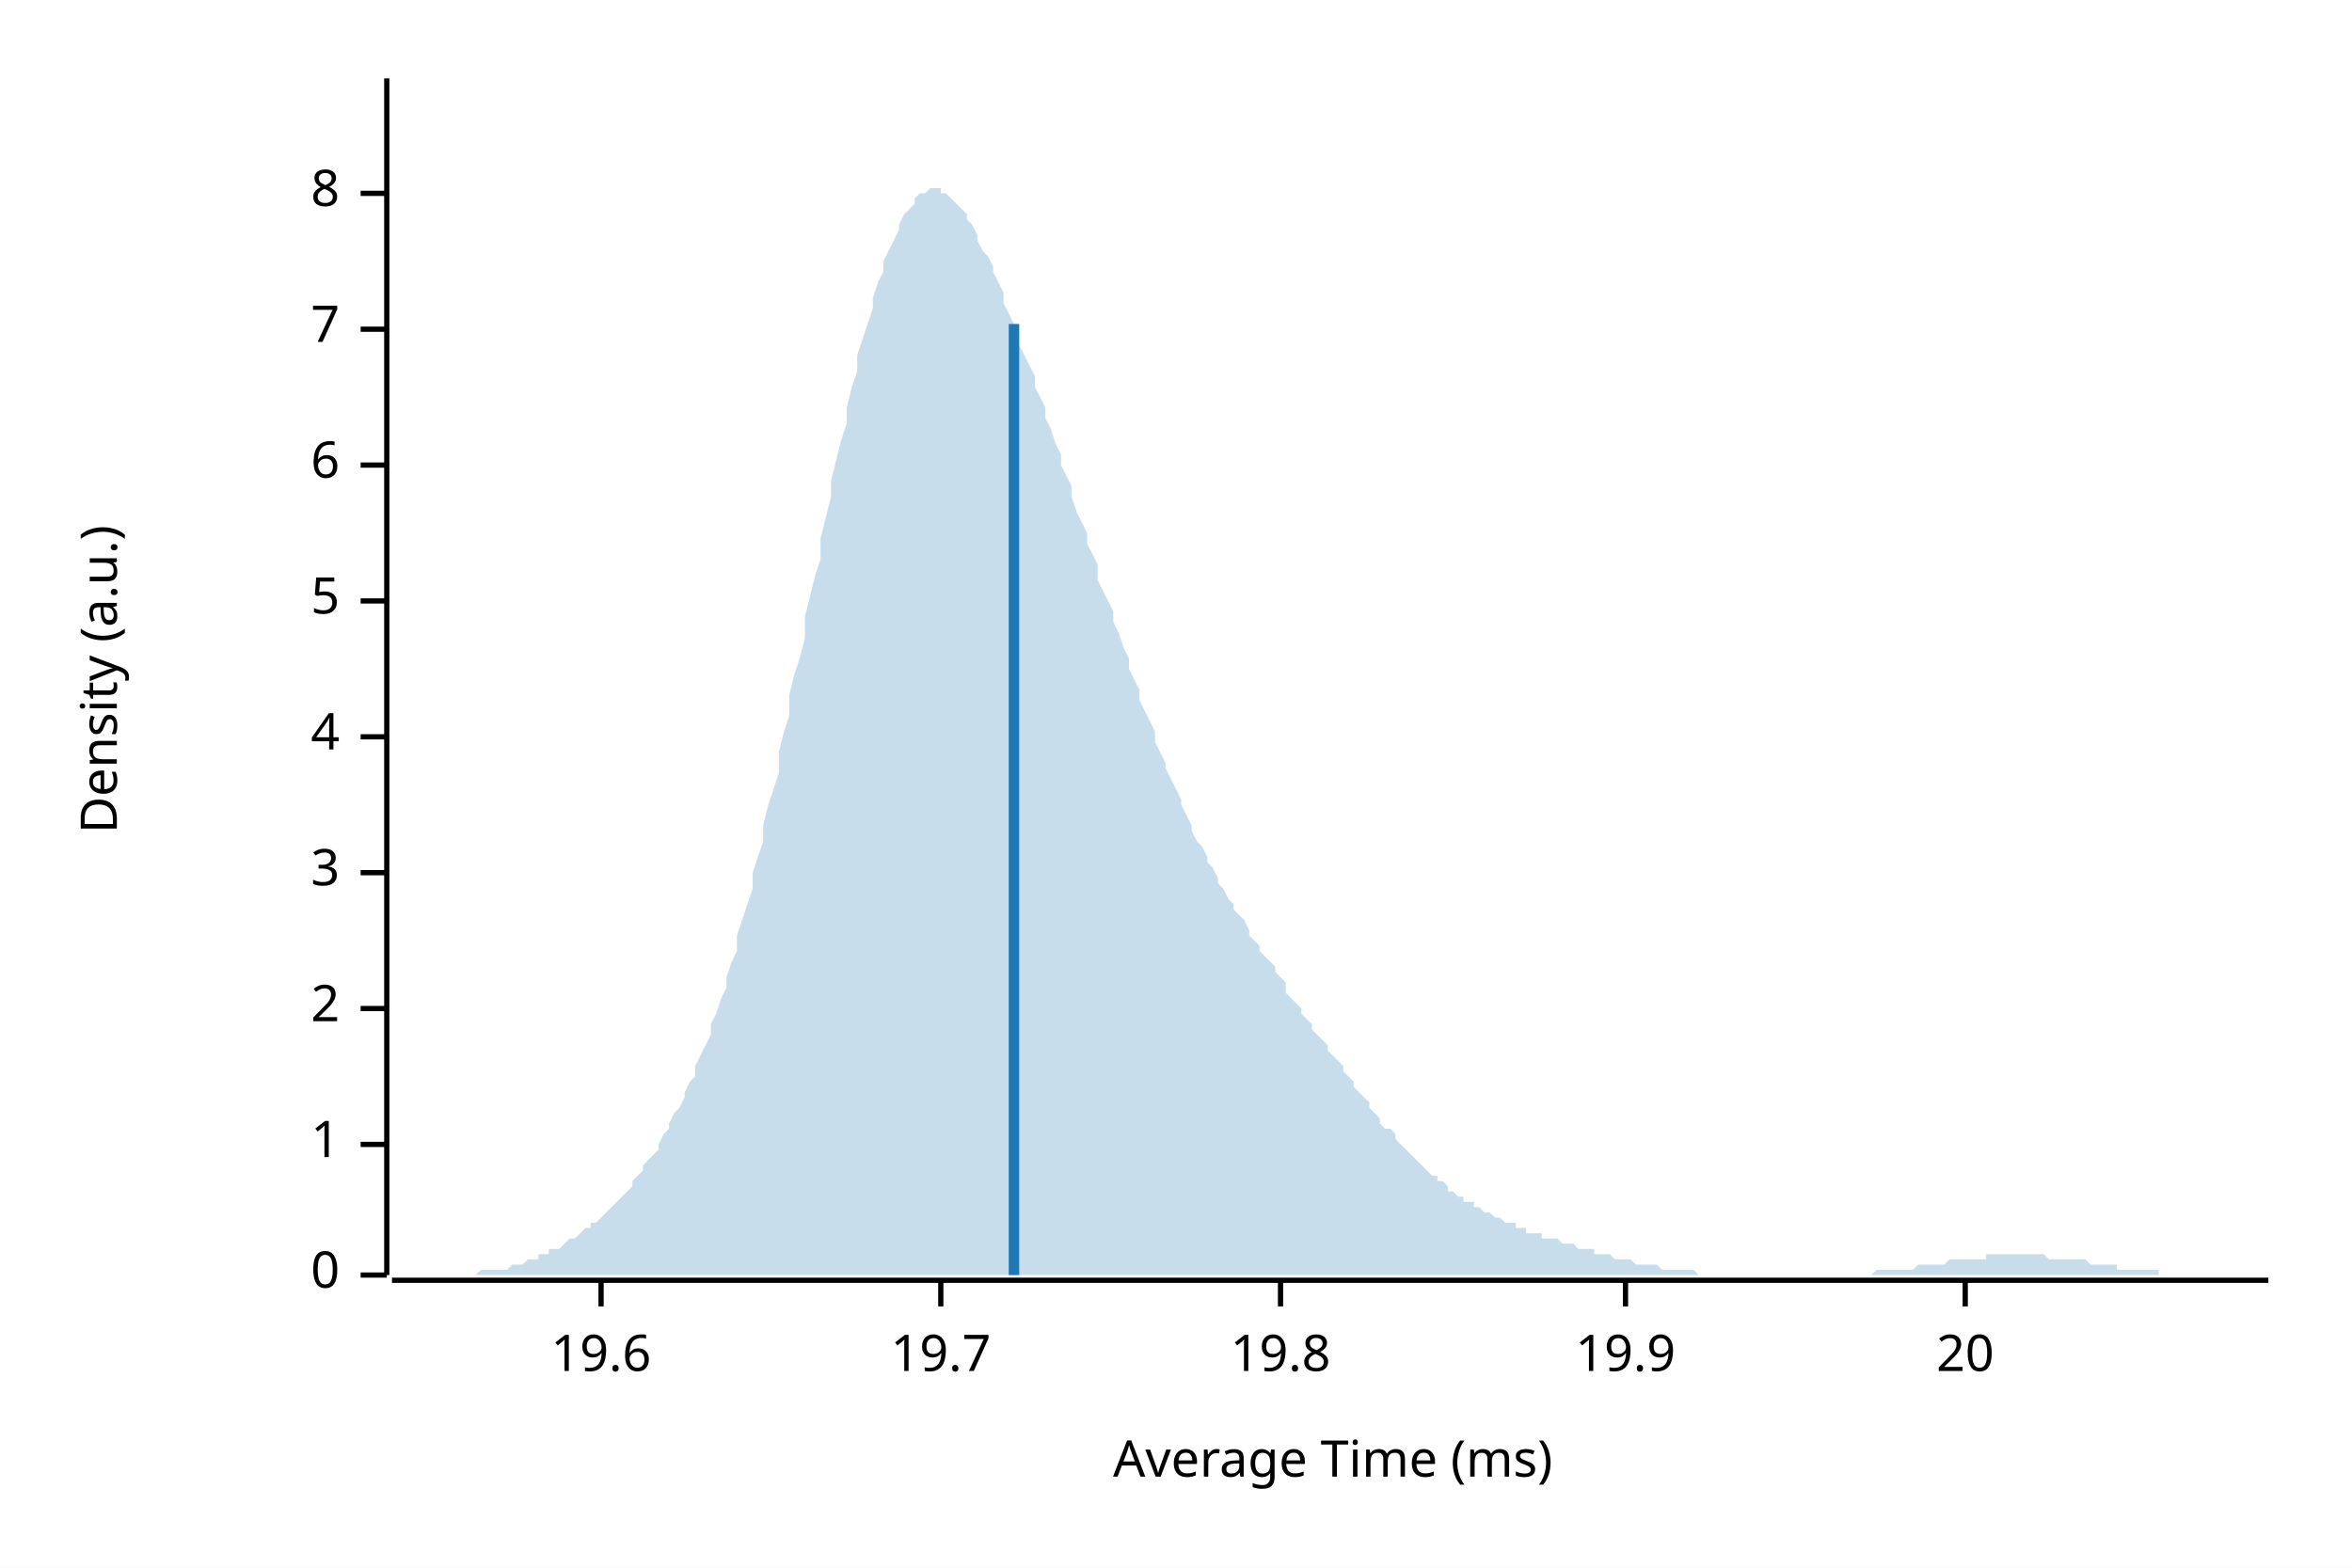
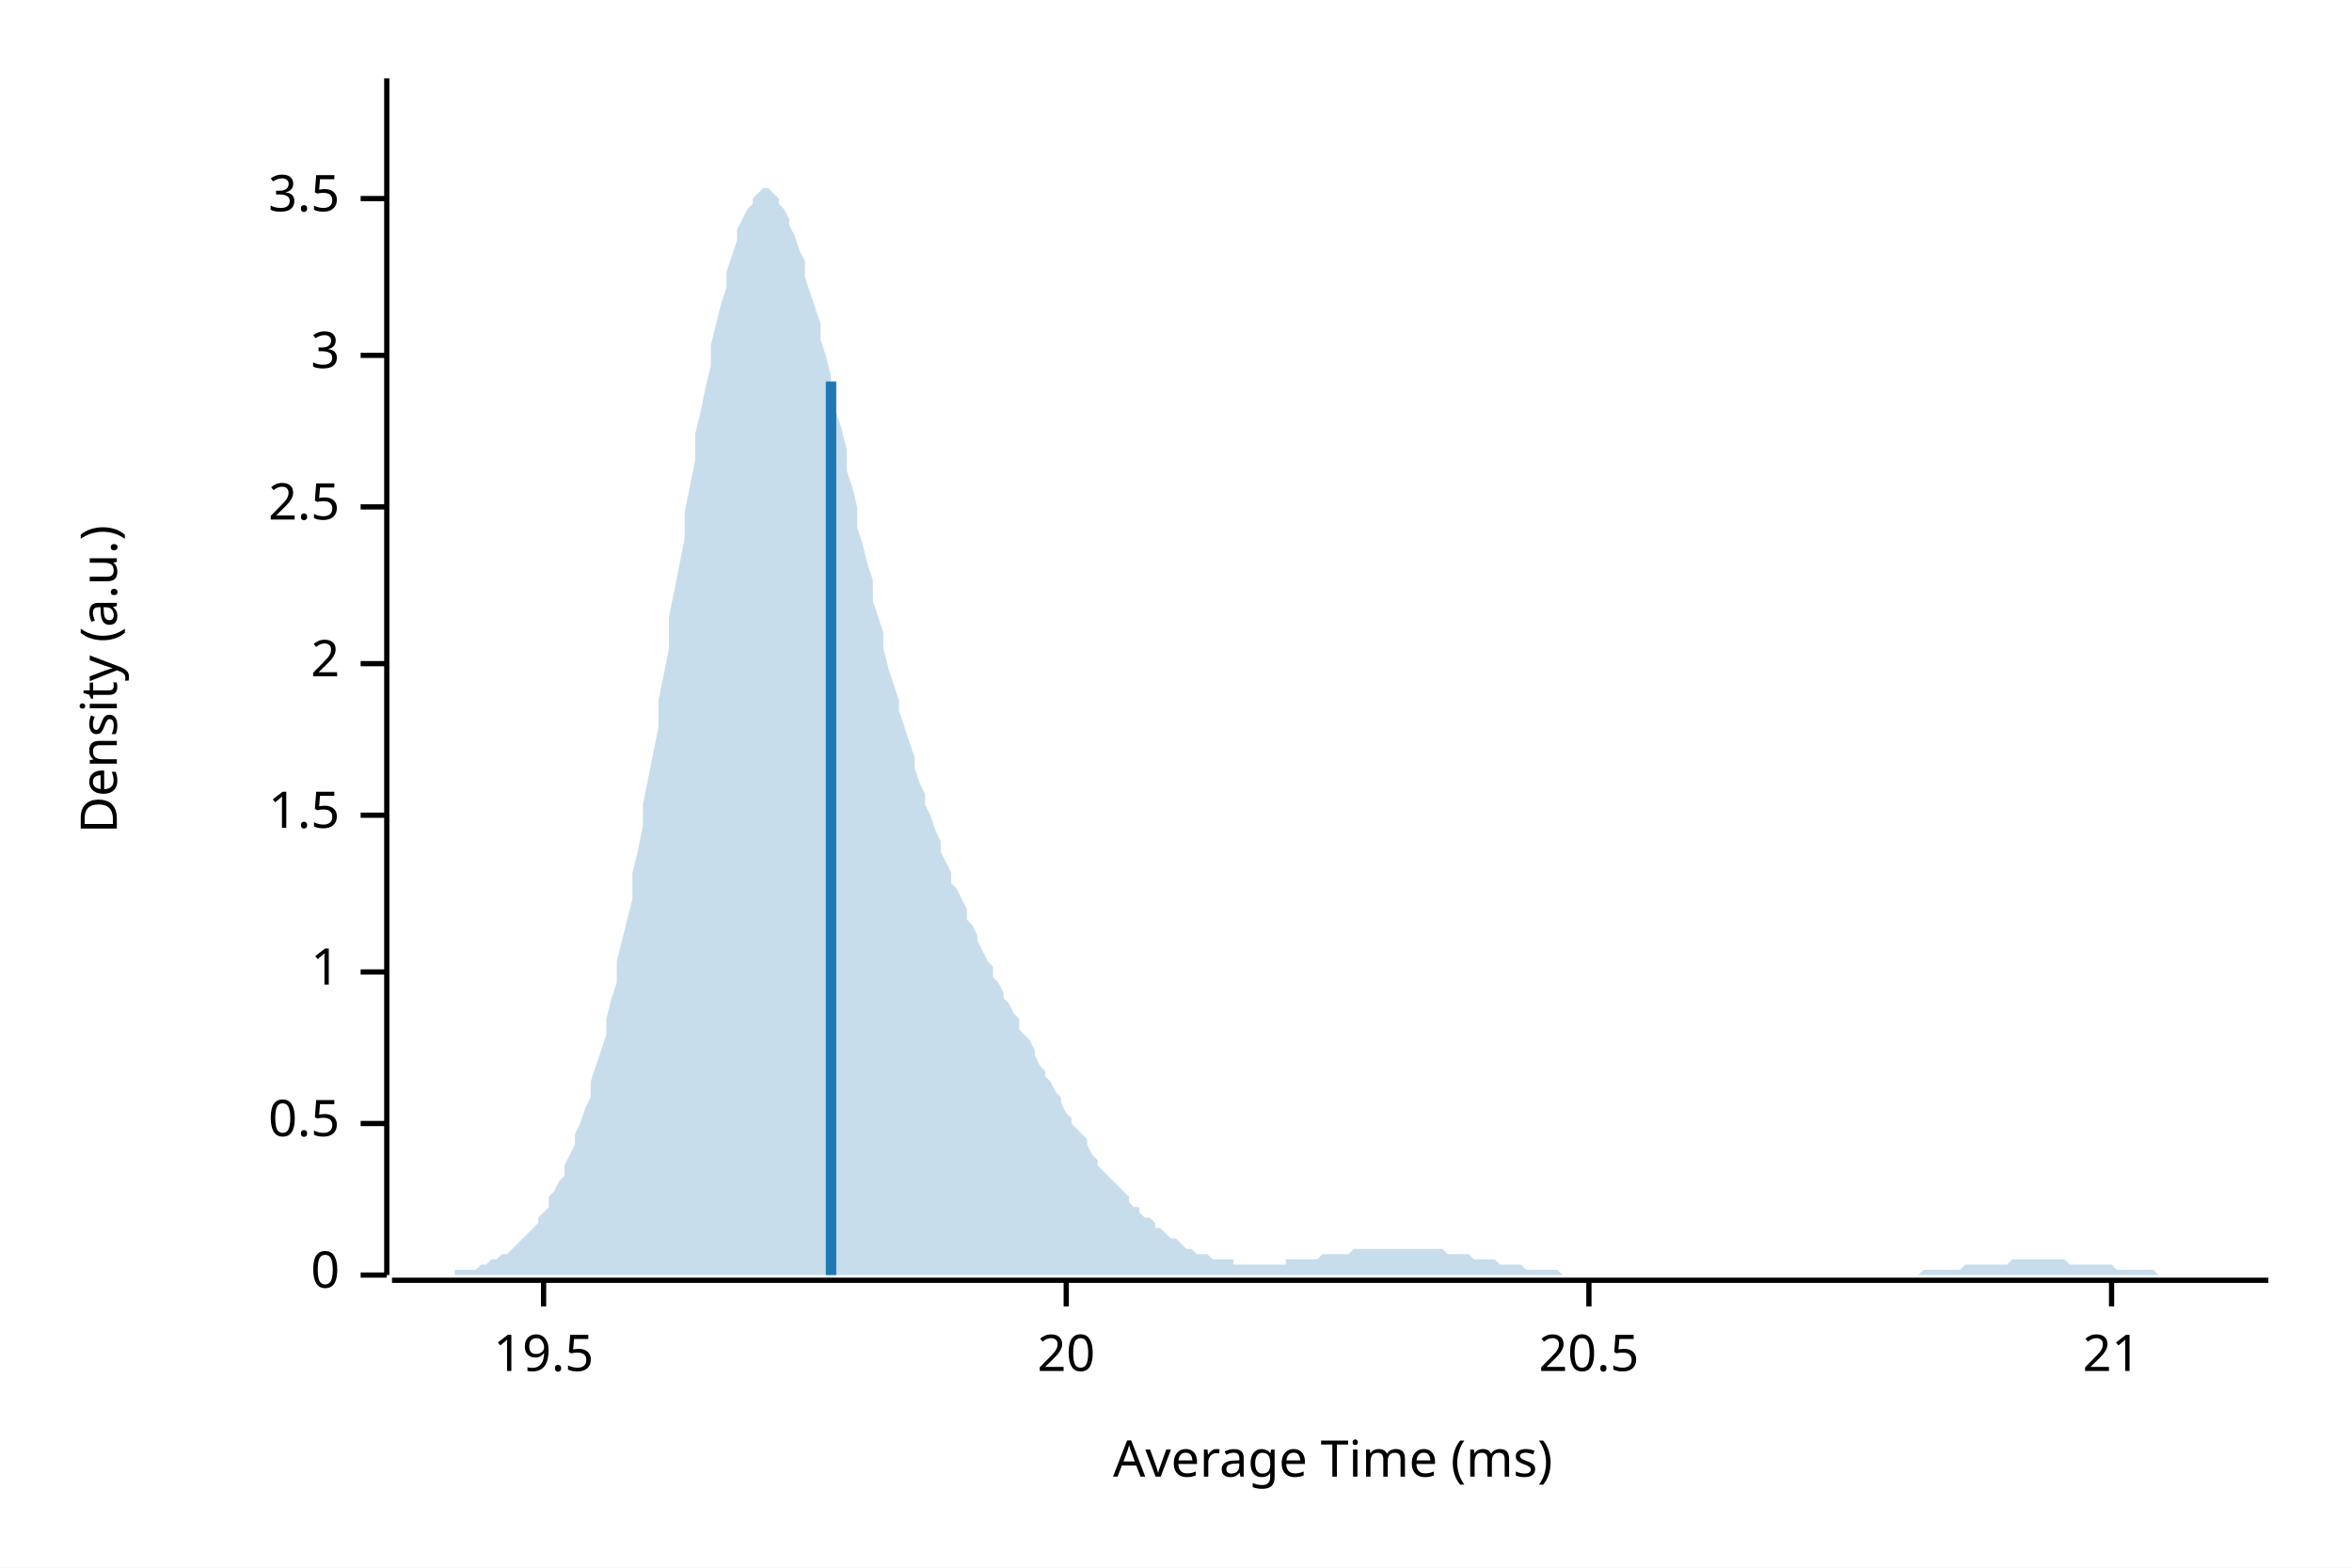
<svg xmlns="http://www.w3.org/2000/svg" width="450" height="300" viewBox="0 0 450 300">
  <rect width="100%" height="100%" fill="white" />
  <text x="15" y="130" dy="0.76em" text-anchor="middle" font-family="sans-serif" font-size="9.677" opacity="1" fill="#000000" transform="rotate(270, 15, 130)">
Density (a.u.)
</text>
  <text x="255" y="285" dy="-0.5ex" text-anchor="middle" font-family="sans-serif" font-size="9.677" opacity="1" fill="#000000">
Average Time (ms)
</text>
  <polyline fill="none" opacity="1" stroke="#000000" stroke-width="1" points="74,15 74,244 " />
  <text x="65" y="244" dy="0.5ex" text-anchor="end" font-family="sans-serif" font-size="9.677" opacity="1" fill="#000000">
0
</text>
  <polyline fill="none" opacity="1" stroke="#000000" stroke-width="1" points="69,244 74,244 " />
-   <text x="65" y="219" dy="0.5ex" text-anchor="end" font-family="sans-serif" font-size="9.677" opacity="1" fill="#000000">
+   <text x="65" y="215" dy="0.5ex" text-anchor="end" font-family="sans-serif" font-size="9.677" opacity="1" fill="#000000">
+ 0.5
+ </text>
+   <polyline fill="none" opacity="1" stroke="#000000" stroke-width="1" points="69,215 74,215 " />
+   <text x="65" y="186" dy="0.5ex" text-anchor="end" font-family="sans-serif" font-size="9.677" opacity="1" fill="#000000">
1
</text>
-   <polyline fill="none" opacity="1" stroke="#000000" stroke-width="1" points="69,219 74,219 " />
-   <text x="65" y="193" dy="0.5ex" text-anchor="end" font-family="sans-serif" font-size="9.677" opacity="1" fill="#000000">
+   <polyline fill="none" opacity="1" stroke="#000000" stroke-width="1" points="69,186 74,186 " />
+   <text x="65" y="156" dy="0.5ex" text-anchor="end" font-family="sans-serif" font-size="9.677" opacity="1" fill="#000000">
+ 1.5
+ </text>
+   <polyline fill="none" opacity="1" stroke="#000000" stroke-width="1" points="69,156 74,156 " />
+   <text x="65" y="127" dy="0.5ex" text-anchor="end" font-family="sans-serif" font-size="9.677" opacity="1" fill="#000000">
2
</text>
-   <polyline fill="none" opacity="1" stroke="#000000" stroke-width="1" points="69,193 74,193 " />
-   <text x="65" y="167" dy="0.5ex" text-anchor="end" font-family="sans-serif" font-size="9.677" opacity="1" fill="#000000">
+   <polyline fill="none" opacity="1" stroke="#000000" stroke-width="1" points="69,127 74,127 " />
+   <text x="65" y="97" dy="0.5ex" text-anchor="end" font-family="sans-serif" font-size="9.677" opacity="1" fill="#000000">
+ 2.5
+ </text>
+   <polyline fill="none" opacity="1" stroke="#000000" stroke-width="1" points="69,97 74,97 " />
+   <text x="65" y="68" dy="0.5ex" text-anchor="end" font-family="sans-serif" font-size="9.677" opacity="1" fill="#000000">
3
</text>
-   <polyline fill="none" opacity="1" stroke="#000000" stroke-width="1" points="69,167 74,167 " />
-   <text x="65" y="141" dy="0.5ex" text-anchor="end" font-family="sans-serif" font-size="9.677" opacity="1" fill="#000000">
- 4
+   <polyline fill="none" opacity="1" stroke="#000000" stroke-width="1" points="69,68 74,68 " />
+   <text x="65" y="38" dy="0.5ex" text-anchor="end" font-family="sans-serif" font-size="9.677" opacity="1" fill="#000000">
+ 3.5
</text>
-   <polyline fill="none" opacity="1" stroke="#000000" stroke-width="1" points="69,141 74,141 " />
-   <text x="65" y="115" dy="0.5ex" text-anchor="end" font-family="sans-serif" font-size="9.677" opacity="1" fill="#000000">
- 5
+   <polyline fill="none" opacity="1" stroke="#000000" stroke-width="1" points="69,38 74,38 " />
+   <polyline fill="none" opacity="1" stroke="#000000" stroke-width="1" points="75,245 434,245 " />
+   <text x="104" y="255" dy="0.76em" text-anchor="middle" font-family="sans-serif" font-size="9.677" opacity="1" fill="#000000">
+ 19.5
</text>
-   <polyline fill="none" opacity="1" stroke="#000000" stroke-width="1" points="69,115 74,115 " />
-   <text x="65" y="89" dy="0.5ex" text-anchor="end" font-family="sans-serif" font-size="9.677" opacity="1" fill="#000000">
- 6
- </text>
-   <polyline fill="none" opacity="1" stroke="#000000" stroke-width="1" points="69,89 74,89 " />
-   <text x="65" y="63" dy="0.5ex" text-anchor="end" font-family="sans-serif" font-size="9.677" opacity="1" fill="#000000">
- 7
- </text>
-   <polyline fill="none" opacity="1" stroke="#000000" stroke-width="1" points="69,63 74,63 " />
-   <text x="65" y="37" dy="0.5ex" text-anchor="end" font-family="sans-serif" font-size="9.677" opacity="1" fill="#000000">
- 8
- </text>
-   <polyline fill="none" opacity="1" stroke="#000000" stroke-width="1" points="69,37 74,37 " />
-   <polyline fill="none" opacity="1" stroke="#000000" stroke-width="1" points="75,245 434,245 " />
-   <text x="115" y="255" dy="0.76em" text-anchor="middle" font-family="sans-serif" font-size="9.677" opacity="1" fill="#000000">
- 19.6
- </text>
-   <polyline fill="none" opacity="1" stroke="#000000" stroke-width="1" points="115,245 115,250 " />
-   <text x="180" y="255" dy="0.76em" text-anchor="middle" font-family="sans-serif" font-size="9.677" opacity="1" fill="#000000">
- 19.7
- </text>
-   <polyline fill="none" opacity="1" stroke="#000000" stroke-width="1" points="180,245 180,250 " />
-   <text x="245" y="255" dy="0.76em" text-anchor="middle" font-family="sans-serif" font-size="9.677" opacity="1" fill="#000000">
- 19.8
- </text>
-   <polyline fill="none" opacity="1" stroke="#000000" stroke-width="1" points="245,245 245,250 " />
-   <text x="311" y="255" dy="0.76em" text-anchor="middle" font-family="sans-serif" font-size="9.677" opacity="1" fill="#000000">
- 19.9
- </text>
-   <polyline fill="none" opacity="1" stroke="#000000" stroke-width="1" points="311,245 311,250 " />
-   <text x="376" y="255" dy="0.76em" text-anchor="middle" font-family="sans-serif" font-size="9.677" opacity="1" fill="#000000">
+   <polyline fill="none" opacity="1" stroke="#000000" stroke-width="1" points="104,245 104,250 " />
+   <text x="204" y="255" dy="0.76em" text-anchor="middle" font-family="sans-serif" font-size="9.677" opacity="1" fill="#000000">
20
</text>
-   <polyline fill="none" opacity="1" stroke="#000000" stroke-width="1" points="376,245 376,250 " />
-   <polygon opacity="0.25" fill="#1F78B4" points="75,244 75,244 76,244 77,244 77,244 78,244 79,244 80,244 80,244 81,244 82,244 82,244 83,244 84,244 85,244 85,244 86,244 87,244 87,244 88,244 89,244 90,244 90,244 91,244 92,243 92,243 93,243 94,243 95,243 95,243 96,243 97,243 98,242 98,242 99,242 100,242 100,242 101,241 102,241 103,241 103,240 104,240 105,240 105,239 106,239 107,239 108,238 108,238 109,237 110,237 110,237 111,236 112,235 113,235 113,234 114,234 115,233 116,232 116,232 117,231 118,230 118,230 119,229 120,228 121,227 121,226 122,225 123,224 123,223 124,222 125,221 126,220 126,219 127,217 128,216 128,215 129,213 130,212 131,210 131,209 132,207 133,206 133,204 134,202 135,200 136,198 136,196 137,194 138,191 139,189 139,187 140,184 141,182 141,179 142,176 143,173 144,170 144,167 145,164 146,161 146,158 147,154 148,151 149,148 149,144 150,140 151,137 151,133 152,129 153,126 154,122 154,118 155,114 156,110 157,107 157,103 158,99 159,95 159,92 160,88 161,84 162,81 162,78 163,74 164,71 164,68 165,65 166,62 167,59 167,57 168,54 169,52 169,50 170,48 171,46 172,44 172,43 173,41 174,40 175,39 175,38 176,37 177,37 177,37 178,36 179,36 180,36 180,37 181,37 182,38 182,38 183,39 184,40 185,41 185,42 186,43 187,45 187,46 188,48 189,49 190,51 190,52 191,54 192,56 192,58 193,60 194,62 195,64 195,66 196,68 197,70 198,72 198,74 199,76 200,78 200,80 201,82 202,85 203,87 203,89 204,91 205,93 205,95 206,98 207,100 208,102 208,104 209,106 210,108 210,111 211,113 212,115 213,117 213,119 214,121 215,124 216,126 216,128 217,130 218,132 218,134 219,136 220,138 221,140 221,142 222,144 223,146 223,147 224,149 225,151 226,153 226,154 227,156 228,158 228,159 229,161 230,162 231,164 231,165 232,166 233,168 233,169 234,170 235,172 236,173 236,174 237,175 238,176 239,178 239,179 240,180 241,181 241,182 242,183 243,184 244,185 244,186 245,187 246,188 246,190 247,191 248,192 249,193 249,194 250,195 251,196 251,197 252,198 253,199 254,200 254,201 255,202 256,203 257,204 257,205 258,206 259,207 259,208 260,209 261,210 262,211 262,212 263,213 264,214 264,215 265,216 266,216 267,217 267,218 268,219 269,220 269,220 270,221 271,222 272,223 272,223 273,224 274,225 275,225 275,226 276,226 277,227 277,228 278,228 279,229 280,229 280,230 281,230 282,230 282,231 283,231 284,232 285,232 285,232 286,233 287,233 287,233 288,234 289,234 290,234 290,235 291,235 292,235 292,236 293,236 294,236 295,236 295,237 296,237 297,237 298,237 298,237 299,238 300,238 300,238 301,238 302,239 303,239 303,239 304,239 305,239 305,240 306,240 307,240 308,240 308,240 309,241 310,241 310,241 311,241 312,241 313,242 313,242 314,242 315,242 316,242 316,242 317,242 318,243 318,243 319,243 320,243 321,243 321,243 322,243 323,243 323,243 324,243 325,244 326,244 326,244 327,244 328,244 328,244 329,244 330,244 331,244 331,244 332,244 333,244 333,244 334,244 335,244 336,244 336,244 337,244 338,244 339,244 339,244 340,244 341,244 341,244 342,244 343,244 344,244 344,244 345,244 346,244 346,244 347,244 348,244 349,244 349,244 350,244 351,244 351,244 352,244 353,244 354,244 354,244 355,244 356,244 357,244 357,244 358,244 359,243 359,243 360,243 361,243 362,243 362,243 363,243 364,243 364,243 365,243 366,243 367,242 367,242 368,242 369,242 369,242 370,242 371,242 372,242 372,242 373,241 374,241 375,241 375,241 376,241 377,241 377,241 378,241 379,241 380,241 380,240 381,240 382,240 382,240 383,240 384,240 385,240 385,240 386,240 387,240 387,240 388,240 389,240 390,240 390,240 391,240 392,241 392,241 393,241 394,241 395,241 395,241 396,241 397,241 398,241 398,241 399,241 400,242 400,242 401,242 402,242 403,242 403,242 404,242 405,242 405,243 406,243 407,243 408,243 408,243 409,243 410,243 410,243 411,243 412,243 413,243 413,244 414,244 415,244 416,244 416,244 417,244 418,244 418,244 419,244 420,244 421,244 421,244 422,244 423,244 423,244 424,244 425,244 426,244 426,244 427,244 428,244 428,244 429,244 430,244 431,244 431,244 432,244 433,244 434,244 434,244 75,244 " />
-   <polyline fill="none" opacity="1" stroke="#1F78B4" stroke-width="2" points="194,244 194,62 " />
+   <polyline fill="none" opacity="1" stroke="#000000" stroke-width="1" points="204,245 204,250 " />
+   <text x="304" y="255" dy="0.76em" text-anchor="middle" font-family="sans-serif" font-size="9.677" opacity="1" fill="#000000">
+ 20.5
+ </text>
+   <polyline fill="none" opacity="1" stroke="#000000" stroke-width="1" points="304,245 304,250 " />
+   <text x="404" y="255" dy="0.76em" text-anchor="middle" font-family="sans-serif" font-size="9.677" opacity="1" fill="#000000">
+ 21
+ </text>
+   <polyline fill="none" opacity="1" stroke="#000000" stroke-width="1" points="404,245 404,250 " />
+   <polygon opacity="0.25" fill="#1F78B4" points="75,244 75,244 76,244 77,244 77,244 78,244 79,244 80,244 80,244 81,244 82,244 82,244 83,244 84,244 85,244 85,244 86,244 87,244 87,243 88,243 89,243 90,243 90,243 91,243 92,242 92,242 93,242 94,241 95,241 95,241 96,240 97,240 98,239 98,239 99,238 100,237 100,237 101,236 102,235 103,234 103,233 104,232 105,231 105,229 106,228 107,226 108,225 108,223 109,221 110,219 110,217 111,215 112,212 113,210 113,207 114,204 115,201 116,198 116,195 117,191 118,188 118,184 119,180 120,176 121,172 121,167 122,163 123,158 123,154 124,149 125,144 126,139 126,134 127,129 128,124 128,118 129,113 130,108 131,103 131,98 132,93 133,88 133,83 134,79 135,74 136,70 136,66 137,62 138,58 139,55 139,52 140,49 141,46 141,44 142,42 143,40 144,39 144,38 145,37 146,36 146,36 147,36 148,37 149,38 149,39 150,40 151,42 151,43 152,45 153,48 154,50 154,53 155,56 156,59 157,62 157,65 158,68 159,72 159,75 160,79 161,82 162,86 162,90 163,93 164,97 164,101 165,104 166,108 167,111 167,115 168,118 169,121 169,124 170,128 171,131 172,134 172,136 173,139 174,142 175,145 175,147 176,150 177,152 177,154 178,156 179,159 180,161 180,163 181,165 182,167 182,169 183,170 184,172 185,174 185,176 186,177 187,179 187,180 188,182 189,184 190,185 190,187 191,188 192,190 192,191 193,192 194,194 195,195 195,197 196,198 197,199 198,201 198,202 199,204 200,205 200,206 201,207 202,209 203,210 203,211 204,213 205,214 205,215 206,216 207,217 208,218 208,219 209,221 210,222 210,223 211,224 212,225 213,226 213,226 214,227 215,228 216,229 216,230 217,231 218,231 218,232 219,233 220,233 221,234 221,235 222,235 223,236 223,236 224,237 225,237 226,238 226,238 227,239 228,239 228,239 229,240 230,240 231,240 231,240 232,241 233,241 233,241 234,241 235,241 236,241 236,242 237,242 238,242 239,242 239,242 240,242 241,242 241,242 242,242 243,242 244,242 244,242 245,242 246,242 246,241 247,241 248,241 249,241 249,241 250,241 251,241 251,241 252,241 253,240 254,240 254,240 255,240 256,240 257,240 257,240 258,240 259,239 259,239 260,239 261,239 262,239 262,239 263,239 264,239 264,239 265,239 266,239 267,239 267,239 268,239 269,239 269,239 270,239 271,239 272,239 272,239 273,239 274,239 275,239 275,239 276,239 277,240 277,240 278,240 279,240 280,240 280,240 281,240 282,241 282,241 283,241 284,241 285,241 285,241 286,241 287,242 287,242 288,242 289,242 290,242 290,242 291,242 292,243 292,243 293,243 294,243 295,243 295,243 296,243 297,243 298,243 298,243 299,244 300,244 300,244 301,244 302,244 303,244 303,244 304,244 305,244 305,244 306,244 307,244 308,244 308,244 309,244 310,244 310,244 311,244 312,244 313,244 313,244 314,244 315,244 316,244 316,244 317,244 318,244 318,244 319,244 320,244 321,244 321,244 322,244 323,244 323,244 324,244 325,244 326,244 326,244 327,244 328,244 328,244 329,244 330,244 331,244 331,244 332,244 333,244 333,244 334,244 335,244 336,244 336,244 337,244 338,244 339,244 339,244 340,244 341,244 341,244 342,244 343,244 344,244 344,244 345,244 346,244 346,244 347,244 348,244 349,244 349,244 350,244 351,244 351,244 352,244 353,244 354,244 354,244 355,244 356,244 357,244 357,244 358,244 359,244 359,244 360,244 361,244 362,244 362,244 363,244 364,244 364,244 365,244 366,244 367,244 367,244 368,243 369,243 369,243 370,243 371,243 372,243 372,243 373,243 374,243 375,243 375,243 376,242 377,242 377,242 378,242 379,242 380,242 380,242 381,242 382,242 382,242 383,242 384,242 385,241 385,241 386,241 387,241 387,241 388,241 389,241 390,241 390,241 391,241 392,241 392,241 393,241 394,241 395,241 395,241 396,242 397,242 398,242 398,242 399,242 400,242 400,242 401,242 402,242 403,242 403,242 404,242 405,243 405,243 406,243 407,243 408,243 408,243 409,243 410,243 410,243 411,243 412,243 413,244 413,244 414,244 415,244 416,244 416,244 417,244 418,244 418,244 419,244 420,244 421,244 421,244 422,244 423,244 423,244 424,244 425,244 426,244 426,244 427,244 428,244 428,244 429,244 430,244 431,244 431,244 432,244 433,244 434,244 434,244 75,244 " />
+   <polyline fill="none" opacity="1" stroke="#1F78B4" stroke-width="2" points="159,244 159,73 " />
</svg>
